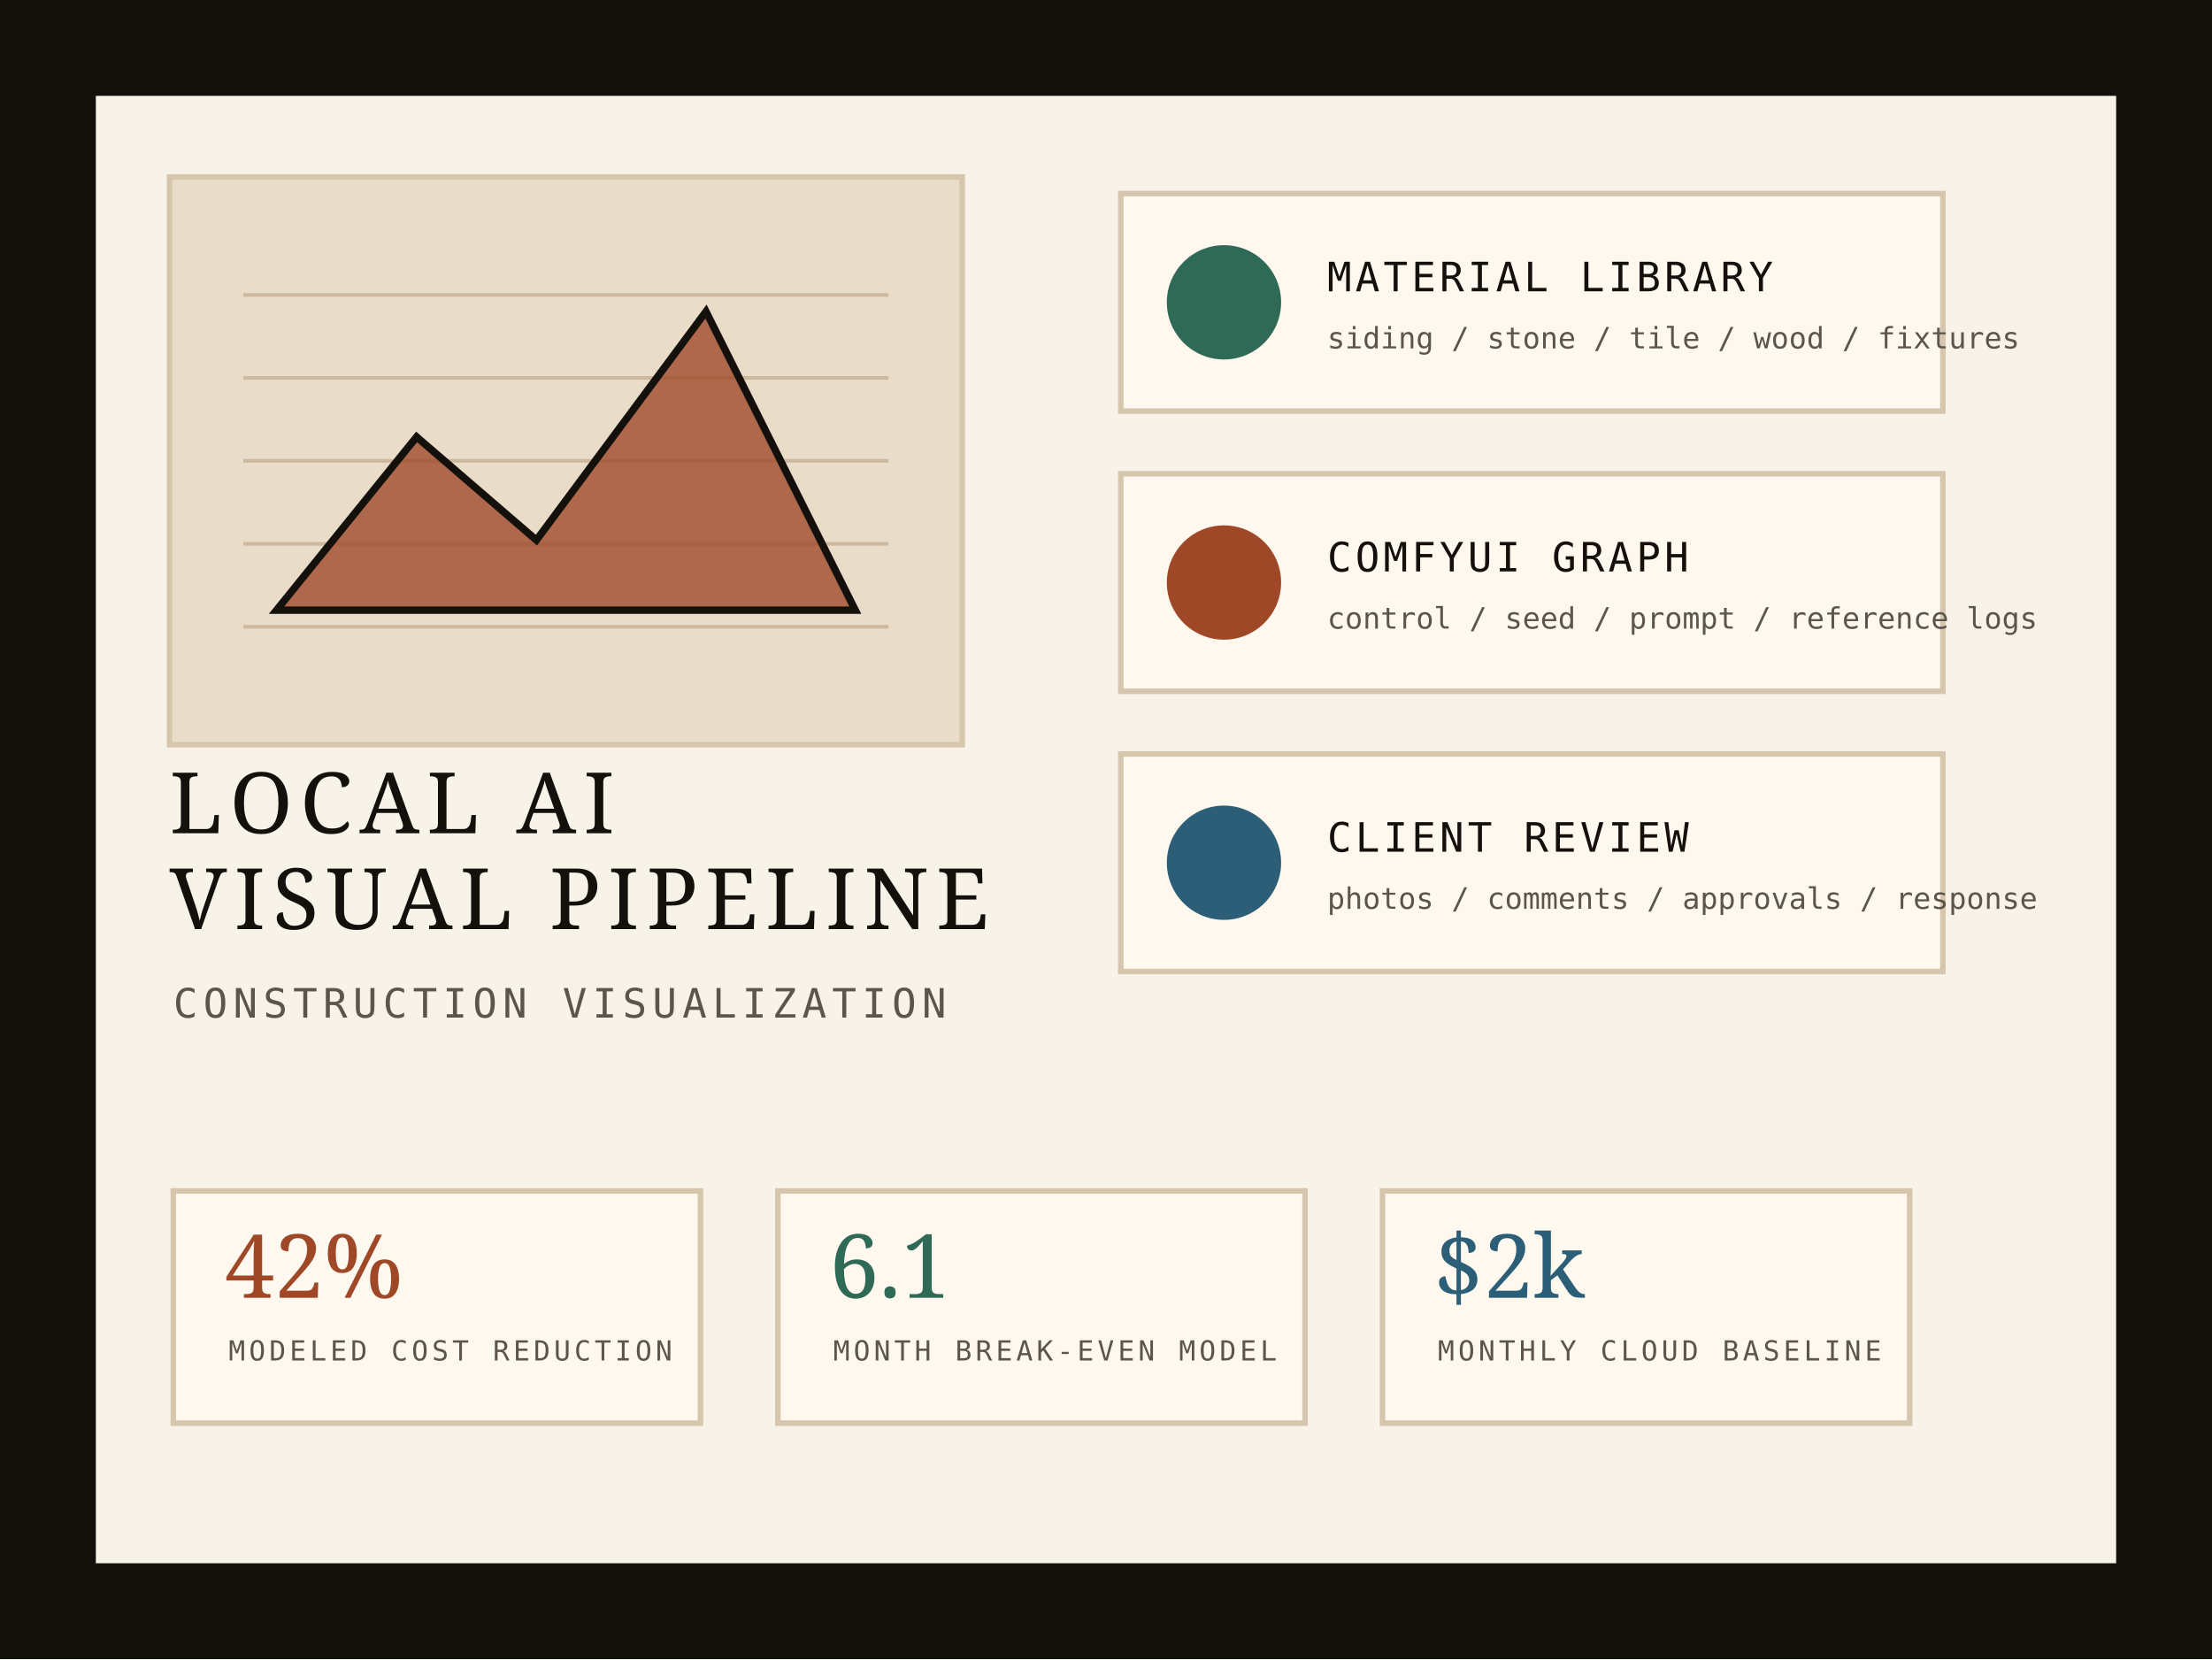
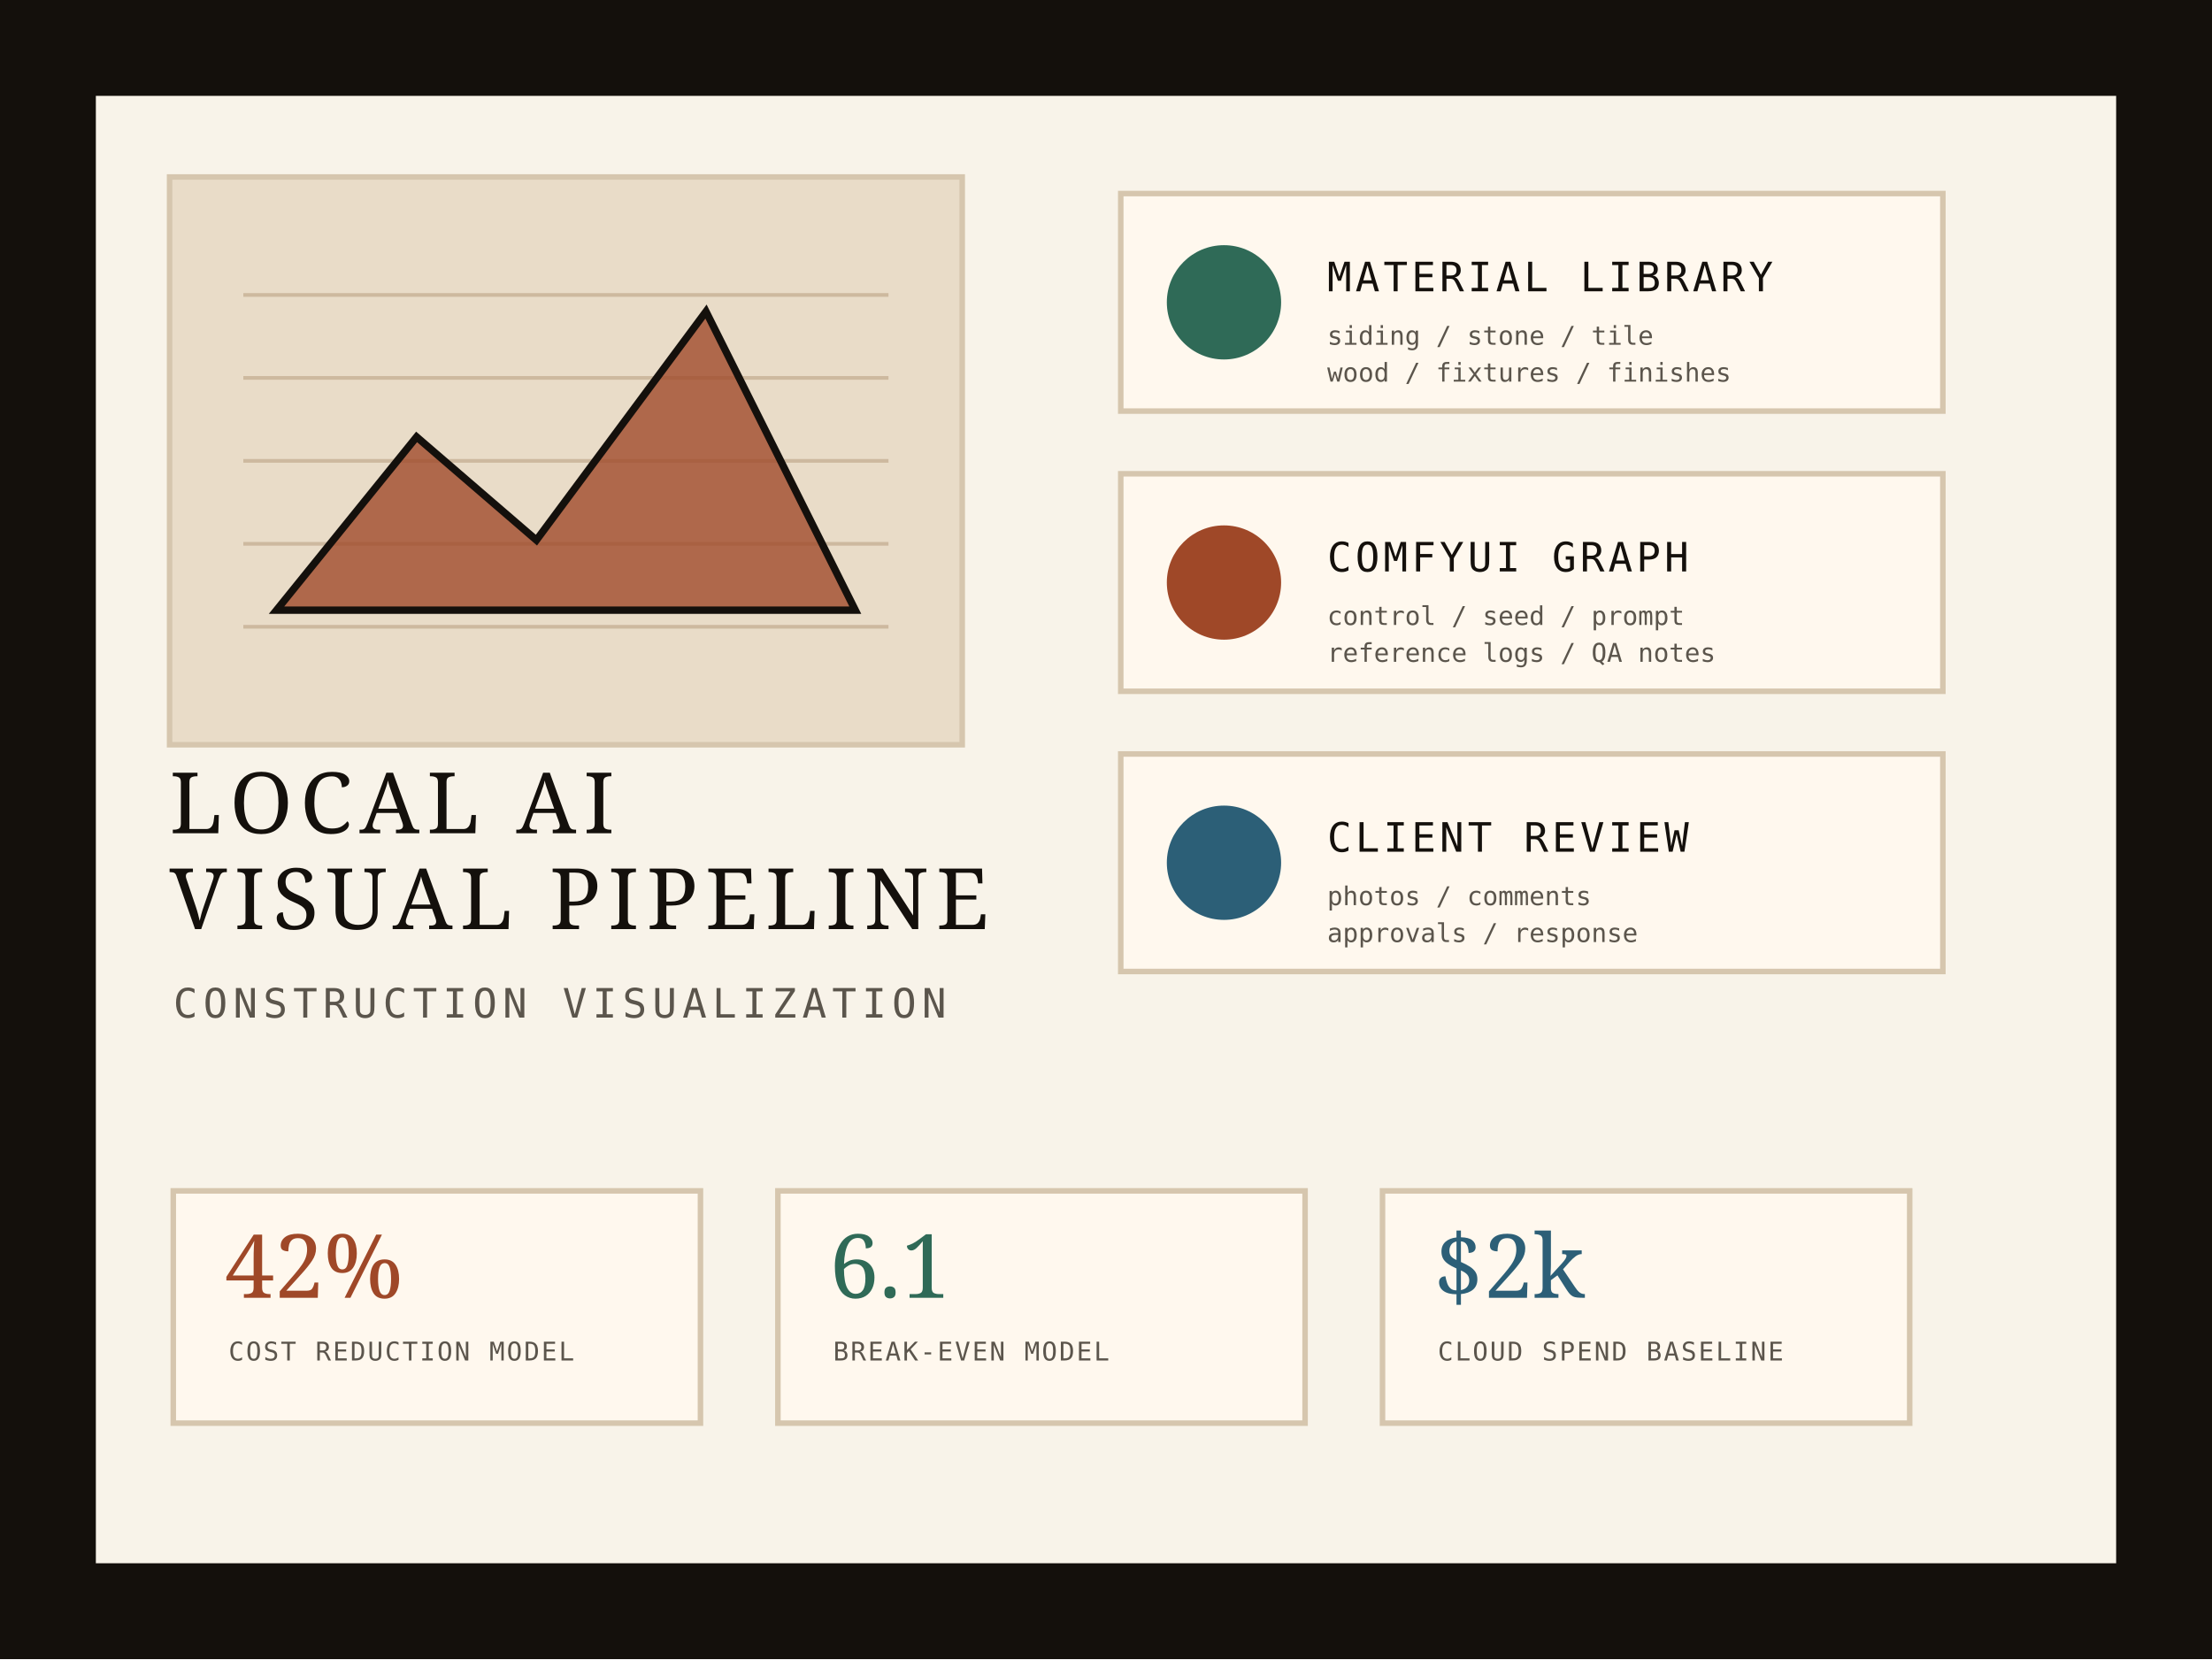
<svg xmlns="http://www.w3.org/2000/svg" viewBox="0 0 1200 900" role="img" aria-labelledby="title desc">
  <rect width="1200" height="900" fill="#14100c" />
  <rect x="52" y="52" width="1096" height="796" fill="#f8f3e9" />
  <rect x="92" y="96" width="430" height="308" fill="#e9dcc8" stroke="#d6c6ae" stroke-width="3" />
  <path d="M132 340h350M132 295h350M132 250h350M132 205h350M132 160h350" stroke="#cdb99f" stroke-width="2" />
  <path d="M150 331l76-94 65 56 92-124 81 162z" fill="#9f4828" opacity=".78" />
  <path d="M150 331l76-94 65 56 92-124 81 162z" fill="none" stroke="#14100c" stroke-width="4" />
  <text x="92" y="452" fill="#14100c" font-family="Georgia,serif" font-size="46" letter-spacing="4">LOCAL AI</text>
  <text x="92" y="504" fill="#14100c" font-family="Georgia,serif" font-size="46" letter-spacing="4">VISUAL PIPELINE</text>
  <text x="94" y="552" fill="#5b554c" font-family="monospace" font-size="22" letter-spacing="3">CONSTRUCTION VISUALIZATION</text>
  <g transform="translate(608 105)">
    <rect width="446" height="118" fill="#fff8ee" stroke="#d6c6ae" stroke-width="3" />
    <circle cx="56" cy="59" r="31" fill="#2f6a57" />
    <text x="112" y="53" fill="#14100c" font-family="monospace" font-size="22" letter-spacing="2">MATERIAL LIBRARY</text>
-     <text x="112" y="84" fill="#5b554c" font-family="monospace" font-size="16">siding / stone / tile / wood / fixtures</text>
+     <text x="112" y="82" fill="#5b554c" font-family="monospace" font-size="14">
+       <tspan x="112" y="82">siding / stone / tile</tspan>
+       <tspan x="112" y="102">wood / fixtures / finishes</tspan>
+     </text>
  </g>
  <g transform="translate(608 257)">
    <rect width="446" height="118" fill="#fff8ee" stroke="#d6c6ae" stroke-width="3" />
    <circle cx="56" cy="59" r="31" fill="#9f4828" />
    <text x="112" y="53" fill="#14100c" font-family="monospace" font-size="22" letter-spacing="2">COMFYUI GRAPH</text>
-     <text x="112" y="84" fill="#5b554c" font-family="monospace" font-size="16">control / seed / prompt / reference logs</text>
+     <text x="112" y="82" fill="#5b554c" font-family="monospace" font-size="14">
+       <tspan x="112" y="82">control / seed / prompt</tspan>
+       <tspan x="112" y="102">reference logs / QA notes</tspan>
+     </text>
  </g>
  <g transform="translate(608 409)">
    <rect width="446" height="118" fill="#fff8ee" stroke="#d6c6ae" stroke-width="3" />
    <circle cx="56" cy="59" r="31" fill="#2c5f77" />
    <text x="112" y="53" fill="#14100c" font-family="monospace" font-size="22" letter-spacing="2">CLIENT REVIEW</text>
-     <text x="112" y="84" fill="#5b554c" font-family="monospace" font-size="16">photos / comments / approvals / response</text>
+     <text x="112" y="82" fill="#5b554c" font-family="monospace" font-size="14">
+       <tspan x="112" y="82">photos / comments</tspan>
+       <tspan x="112" y="102">approvals / response</tspan>
+     </text>
  </g>
  <g transform="translate(94 646)">
    <rect width="286" height="126" fill="#fff8ee" stroke="#d6c6ae" stroke-width="3" />
    <text x="28" y="58" fill="#9f4828" font-family="Georgia,serif" font-size="48">42%</text>
-     <text x="30" y="92" fill="#5b554c" font-family="monospace" font-size="15" letter-spacing="2">MODELED COST REDUCTION</text>
+     <text x="30" y="92" fill="#5b554c" font-family="monospace" font-size="14" letter-spacing="1">COST REDUCTION MODEL</text>
  </g>
  <g transform="translate(422 646)">
    <rect width="286" height="126" fill="#fff8ee" stroke="#d6c6ae" stroke-width="3" />
    <text x="28" y="58" fill="#2f6a57" font-family="Georgia,serif" font-size="48">6.1</text>
-     <text x="30" y="92" fill="#5b554c" font-family="monospace" font-size="15" letter-spacing="2">MONTH BREAK-EVEN MODEL</text>
+     <text x="30" y="92" fill="#5b554c" font-family="monospace" font-size="14" letter-spacing="1">BREAK-EVEN MODEL</text>
  </g>
  <g transform="translate(750 646)">
    <rect width="286" height="126" fill="#fff8ee" stroke="#d6c6ae" stroke-width="3" />
    <text x="28" y="58" fill="#2c5f77" font-family="Georgia,serif" font-size="48">$2k</text>
-     <text x="30" y="92" fill="#5b554c" font-family="monospace" font-size="15" letter-spacing="2">MONTHLY CLOUD BASELINE</text>
+     <text x="30" y="92" fill="#5b554c" font-family="monospace" font-size="14" letter-spacing="1">CLOUD SPEND BASELINE</text>
  </g>
</svg>
